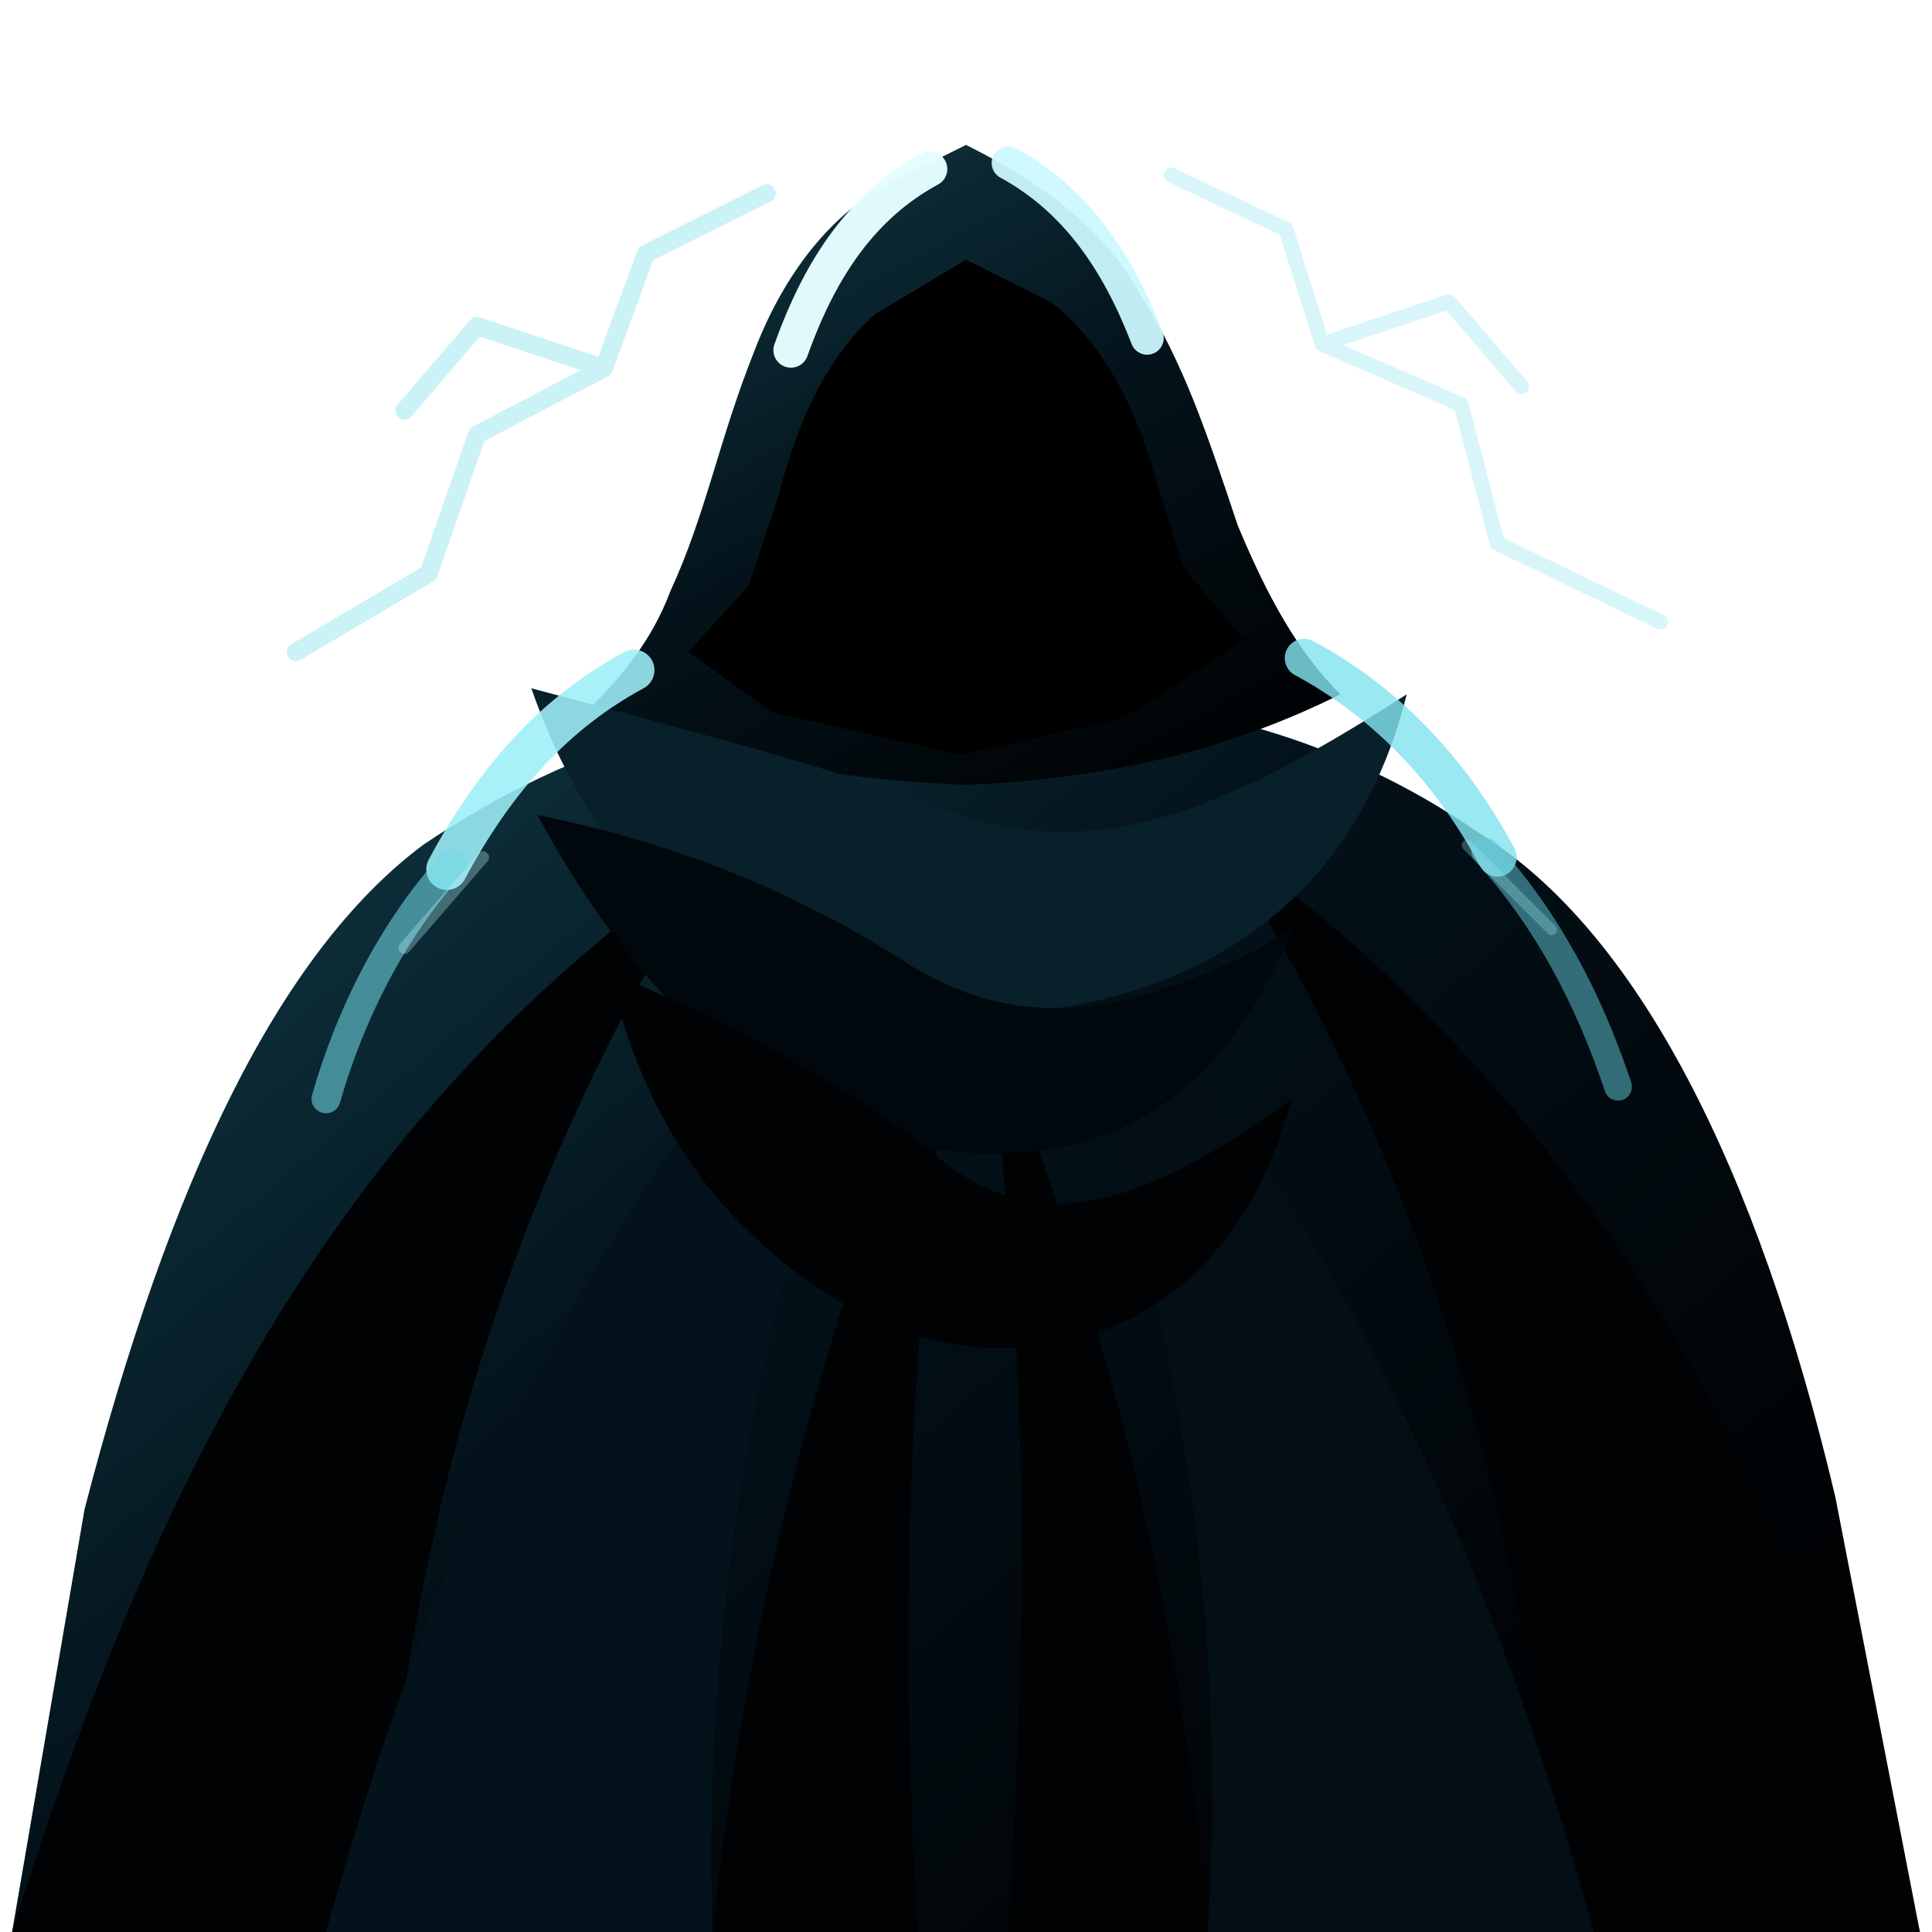
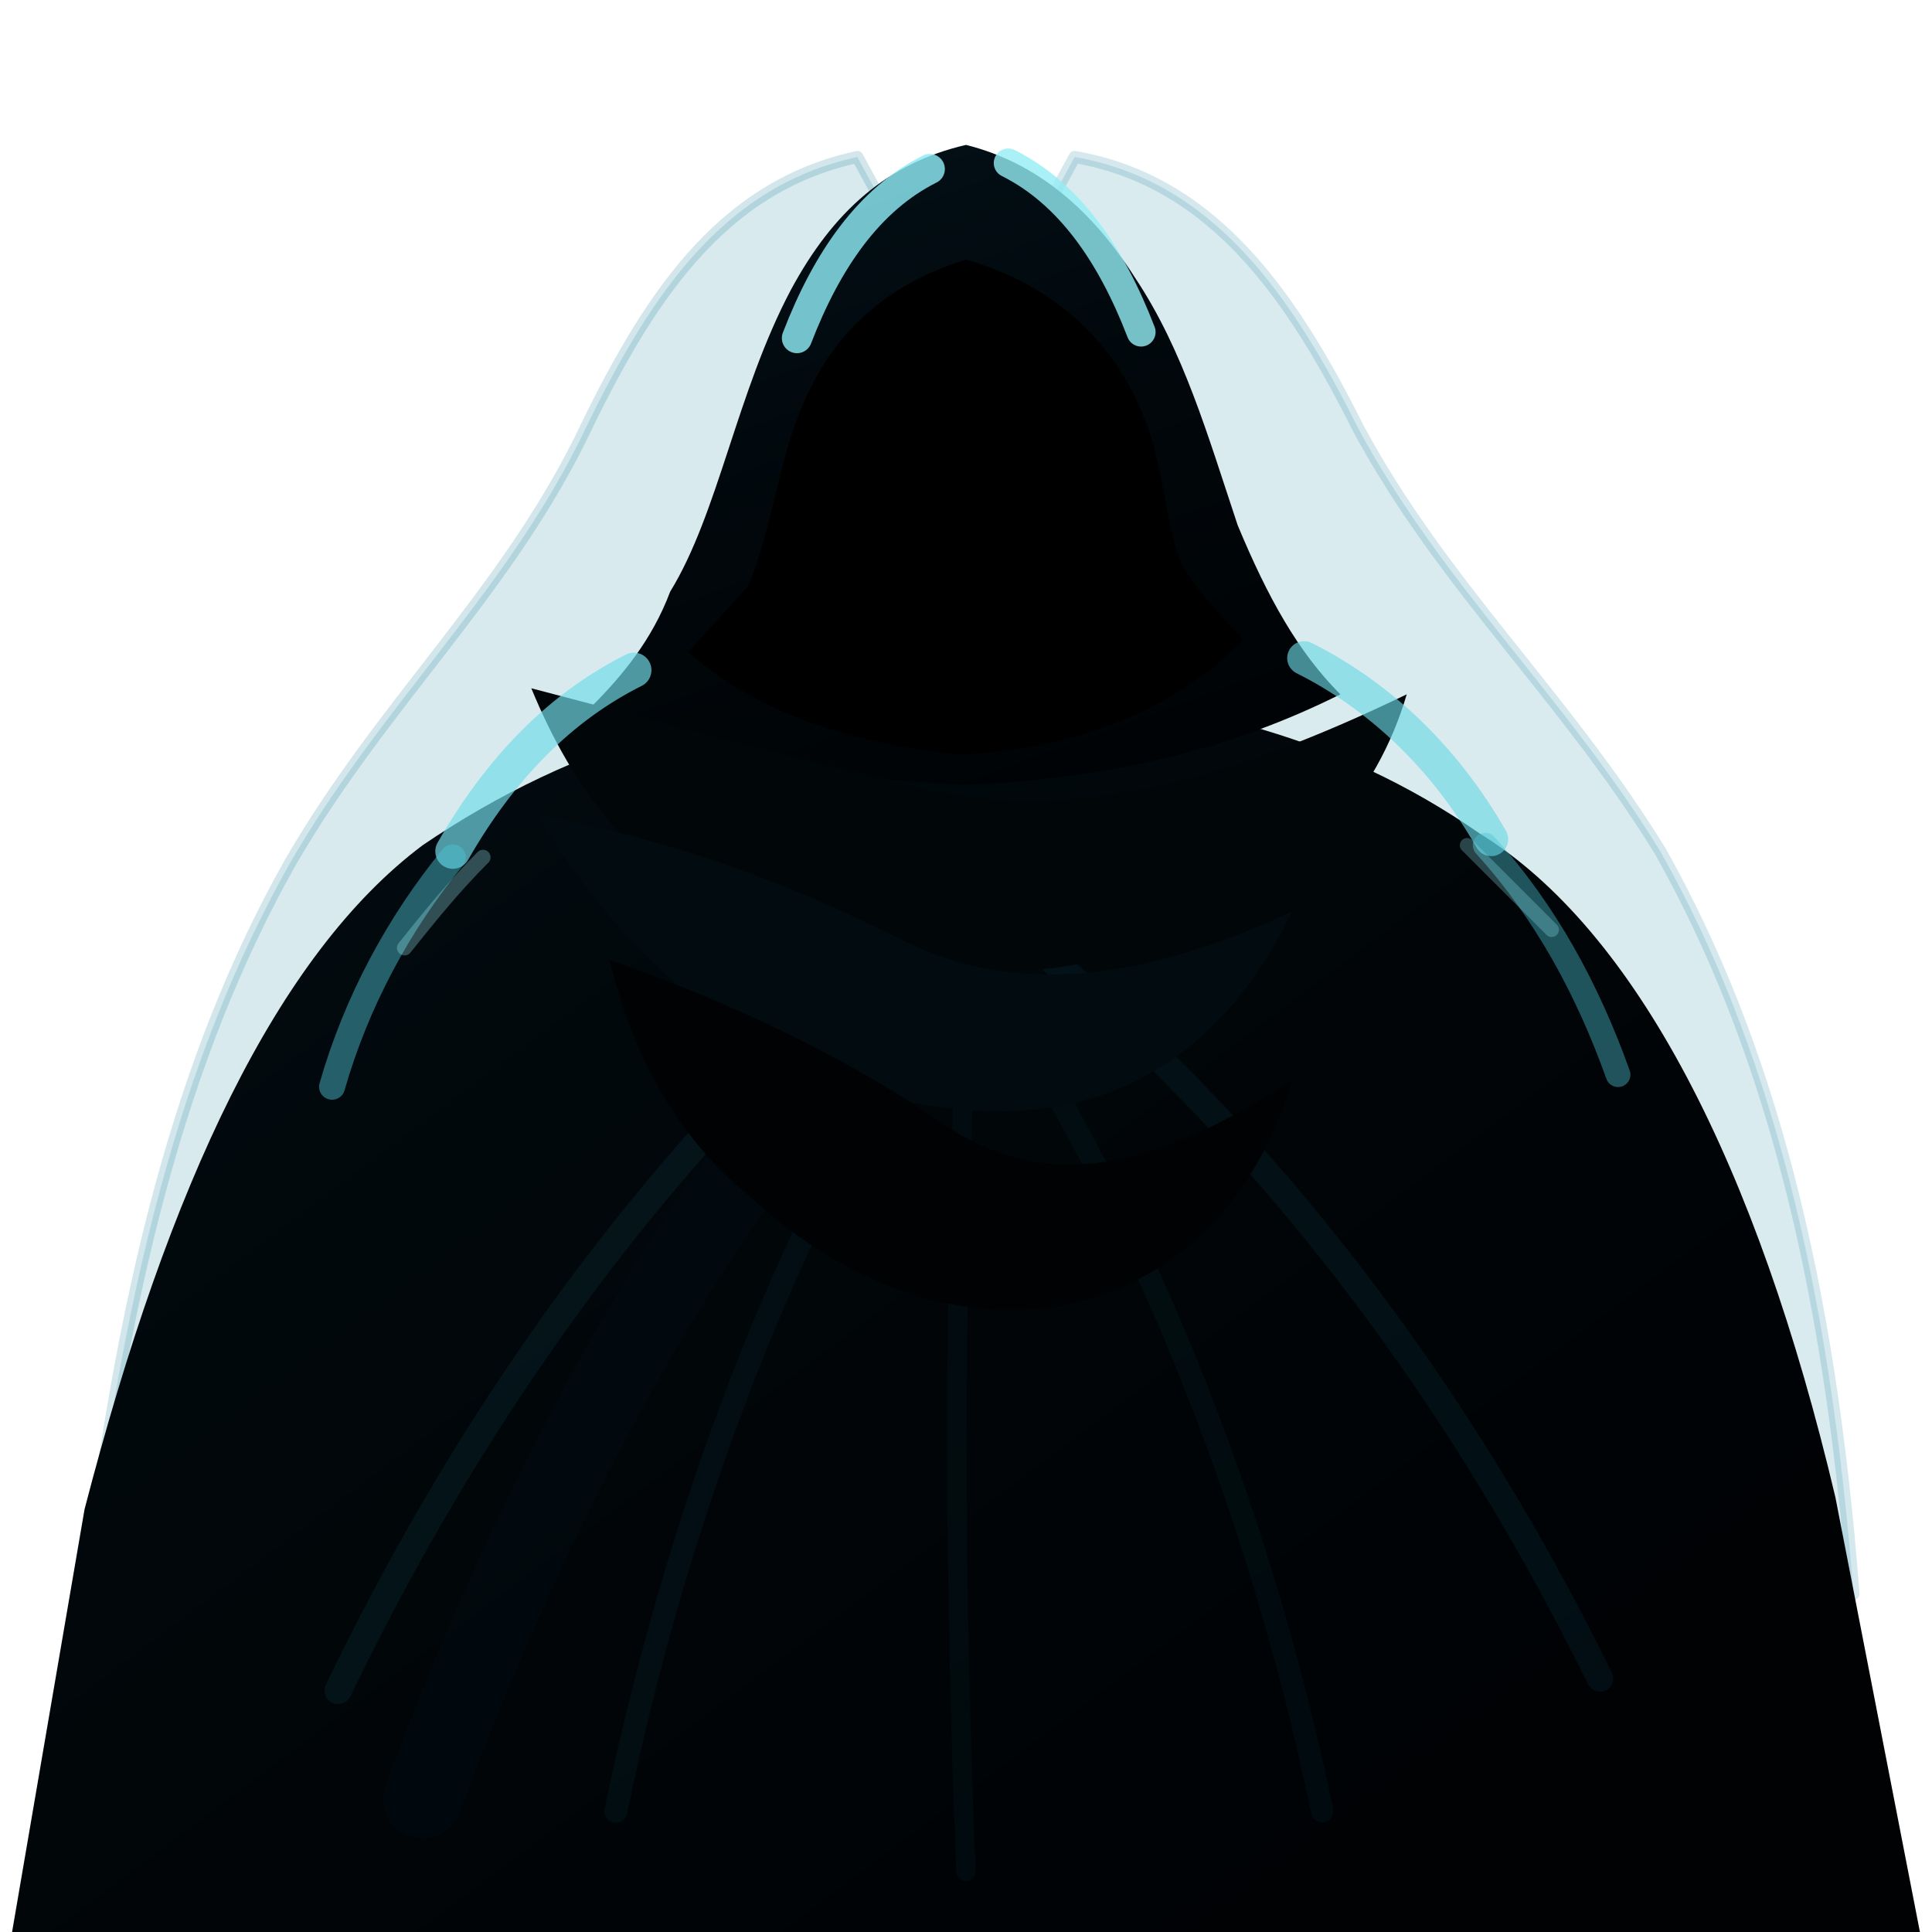
- <svg xmlns="http://www.w3.org/2000/svg" viewBox="0 0 32 32" role="img" aria-labelledby="v207m-title v207m-desc" data-brand-v20-micro-candidate="v20.7-reference-micro-volumetric-anchors" data-brand-reference-decision="not-reference-approved">
+ <svg xmlns="http://www.w3.org/2000/svg" viewBox="0 0 32 32" role="img" aria-labelledby="v208m-title v208m-desc" data-brand-v20-micro-candidate="v20.8-reference-micro-spectral-anchors" data-brand-reference-decision="not-reference-approved">
  <defs>
-     <linearGradient id="m207-cloak" x1="6" y1="12" x2="23" y2="32" gradientUnits="userSpaceOnUse">
-       <stop stop-color="#0e3440" />
-       <stop offset=".42" stop-color="#031119" />
+     <linearGradient id="m208-cloak" x1="7" y1="12" x2="22" y2="32" gradientUnits="userSpaceOnUse">
+       <stop stop-color="#020b10" />
+       <stop offset=".42" stop-color="#010609" />
      <stop offset="1" stop-color="#000204" />
    </linearGradient>
-     <linearGradient id="m207-hood" x1="13" y1="2" x2="19" y2="13" gradientUnits="userSpaceOnUse">
-       <stop stop-color="#0f3540" />
-       <stop offset=".5" stop-color="#04131b" />
+     <linearGradient id="m208-hood" x1="14" y1="2" x2="18" y2="13" gradientUnits="userSpaceOnUse">
+       <stop stop-color="#031017" />
+       <stop offset=".5" stop-color="#01070b" />
      <stop offset="1" stop-color="#000305" />
    </linearGradient>
  </defs>
-   <g data-brand-micro-field-rear="" aria-hidden="true" fill="none" stroke-linecap="round" stroke-linejoin="round">
-     <path d="M12.7 3.2L10.7 4.2L10 6.1L7.9 7.2L7.1 9.5L4.9 10.8M10 6.1L7.9 5.4L6.7 6.8" stroke="#65d9e9" stroke-opacity=".34" stroke-width=".3" />
-     <path d="M19.4 2.9L21.3 3.8L21.9 5.7L24.2 6.7L24.8 9L27.5 10.3M21.9 5.7L24 5L25.2 6.4" stroke="#7be1ee" stroke-opacity=".3" stroke-width=".25" />
+   <g data-brand-micro-field-rear="" aria-hidden="true" stroke-linejoin="round">
+     <path d="M14.2 2.6C11.9 3.1 10.7 5 9.6 7.3C8.3 9.9 6.3 11.7 4.8 14.3C3 17.5 2 21.4 1.4 26.7C3.2 23.8 4.7 20.9 6.5 18.4C8.3 15.8 10.2 14 11.5 11.7C12.9 9.3 13.4 5.7 14.8 3.7Z" fill="#0a7895" fill-opacity=".16" stroke="#0a7895" stroke-opacity=".18" stroke-width=".2" />
+     <path d="M17.8 2.6C20.1 3 21.4 4.9 22.5 7.1C23.9 9.7 25.9 11.5 27.5 14.1C29.3 17.3 30.3 21.2 30.7 26.4C29 23.6 27.4 20.7 25.6 18.2C23.8 15.7 21.8 13.8 20.5 11.6C19.1 9.2 18.6 5.7 17.2 3.7Z" fill="#0a7895" fill-opacity=".15" stroke="#0a7895" stroke-opacity=".17" stroke-width=".2" />
  </g>
  <g data-brand-micro-figure="">
-     <path id="v207m-cloak" data-brand-micro-cloak="" d="M16 11.5C12.4 11.4 9.5 12.3 7 14C4.6 15.8 2.8 19.6 1.4 25L.2 32H31.8L30.4 24.8C29.1 19.3 27.1 15.4 24.5 13.8C22.2 12.2 19.4 11.4 16 11.5Z" fill="url(#m207-cloak)" />
-     <g data-brand-micro-folds="">
-       <path d="M.2 32C2.4 25 5.4 18.5 11.9 14.1C8.3 19.7 6.6 25.9 6.3 32Z" fill="#000204" />
-       <path d="M31.8 32C29.9 25.1 26.5 18.3 20.2 13.9C23.7 19.5 25.5 25.7 25.7 32Z" fill="#000204" />
-       <path d="M5.4 32C7.4 24.8 10.5 18.5 15 14.7C12.8 20.4 11.6 26.2 11.8 32Z" fill="#04131b" />
-       <path d="M26.4 32C24.4 24.7 21.2 18.4 17 14.6C19.2 20.2 20.4 26 20 32Z" fill="#030e15" />
-       <path d="M11.8 32C12.5 25.5 14.2 20.3 15.8 16.9C15 22.4 14.9 27.3 15.2 32Z" fill="#000204" />
-       <path d="M20 32C19.5 25.5 17.7 20.1 16.3 16.7C17.1 22.4 17 27.3 16.7 32Z" fill="#000204" />
+     <path id="v208m-cloak" data-brand-micro-cloak="" d="M16 11.5C12.4 11.4 9.5 12.3 7 14C4.6 15.8 2.8 19.6 1.4 25L.2 32H31.8L30.4 24.8C29.1 19.3 27.1 15.4 24.5 13.8C22.2 12.2 19.4 11.4 16 11.5Z" fill="url(#m208-cloak)" />
+     <g data-brand-micro-folds="" fill="none" stroke-linecap="round">
+       <path d="M14.7 15.8C11.6 18.5 8.3 22.4 5.6 28" stroke="#0a303b" stroke-opacity=".32" stroke-width=".45" />
+       <path d="M15.6 16.3C13.2 20 11.3 24.7 10.2 30" stroke="#072630" stroke-opacity=".27" stroke-width=".38" />
+       <path d="M17.3 15.8C20.4 18.4 23.8 22.3 26.5 27.8" stroke="#092e39" stroke-opacity=".3" stroke-width=".44" />
+       <path d="M16.4 16.3C18.8 20 20.8 24.7 21.9 30" stroke="#07242e" stroke-opacity=".25" stroke-width=".37" />
+       <path d="M16 17C15.8 21.5 15.8 26.2 16 31" stroke="#061d25" stroke-opacity=".28" stroke-width=".32" />
+       <path d="M7 29.8C9.1 24.1 12 19.1 15.2 16" stroke="#020b10" stroke-opacity=".7" stroke-width="1.3" />
    </g>
-     <path id="v207m-hood" data-brand-micro-hood="" d="M16 2.4L14.8 3C13.8 3.5 13 4.5 12.5 5.8C11.9 7.3 11.7 8.5 11.1 9.8C10.8 10.6 10.3 11.2 9.8 11.7C11.6 12.5 13.6 12.9 16 13C18.4 12.9 20.4 12.4 22.2 11.5C21.5 10.8 21 9.9 20.5 8.7C20 7.2 19.6 6 18.9 4.9C18.4 4 17.6 3.2 16 2.4Z" fill="url(#m207-hood)" />
-     <path id="v207m-face" data-brand-micro-face="" d="M16 4.3L14.5 5.2C13.7 5.9 13.2 7 12.9 8.2L12.4 9.7L11.4 10.8L12.8 11.8L15.9 12.5L18.6 11.9L20.6 10.6L19.6 9.4L19.1 7.8C18.8 6.7 18.2 5.6 17.4 5L16 4.3Z" fill="#000" />
+     <path id="v208m-hood" data-brand-micro-hood="" d="M16 2.4C14.7 2.7 13.8 3.5 13.1 4.8C12.2 6.5 11.9 8.5 11.1 9.8C10.8 10.6 10.3 11.2 9.8 11.7C11.5 12.5 13.6 12.9 16 13C18.4 12.9 20.4 12.4 22.2 11.5C21.5 10.8 21 9.9 20.5 8.7C20 7.2 19.6 5.8 18.8 4.6C18.1 3.5 17.2 2.7 16 2.4Z" fill="url(#m208-hood)" />
+     <path id="v208m-face" data-brand-micro-face="" d="M16 4.3C14.7 4.7 13.8 5.5 13.3 6.7C12.9 7.6 12.8 8.7 12.4 9.7L11.4 10.8C12.4 11.7 13.9 12.3 15.9 12.5C17.8 12.4 19.4 11.8 20.6 10.6C20.1 10.1 19.8 9.7 19.6 9.4C19.3 8.8 19.3 7.7 18.9 6.8C18.4 5.6 17.4 4.7 16 4.3Z" fill="#000" />
    <g data-brand-micro-cowl="">
-       <path d="M8.8 11.4C11.4 12.1 13.8 12.7 15.9 13.5C18.3 14.3 20.5 13.3 23.3 11.5C22.8 13.5 21.7 15 20 15.9C17.5 17.2 14.5 17 12.2 15.8C10.6 14.9 9.5 13.4 8.8 11.4Z" fill="#07202a" />
-       <path d="M8.9 13.5C11.4 14 13.4 14.9 15.1 16C16.9 17.1 18.8 16.9 21.4 15.4C20.3 18.1 18.5 19.2 16.2 19.1C13.5 19 10.9 17.2 8.9 13.5Z" fill="#01080d" />
-       <path d="M10.1 16.1C12.2 17 14.1 18 15.7 19.3C17.2 20.4 18.8 20.1 21.4 18.2C20.8 20.4 19.5 21.8 17.7 22.2C15.6 22.7 13.7 21.7 12.3 20.3C11.3 19.3 10.5 17.9 10.1 16.1Z" fill="#000204" />
+       <path d="M8.8 11.4C11.1 12 13.3 12.6 15.5 13.1C17.9 13.6 20.4 12.9 23.3 11.5C22.8 13.2 21.6 14.5 19.9 15.3C17.4 16.5 14.5 16.3 12.2 15.2C10.5 14.4 9.5 13.1 8.8 11.4Z" fill="#010609" />
+       <path d="M8.9 13.5C11.1 13.9 13 14.6 14.8 15.5C16.7 16.5 18.8 16.3 21.4 15.1C20.3 17.4 18.5 18.5 16.3 18.4C13.6 18.3 10.9 16.8 8.9 13.5Z" fill="#020b10" />
+       <path d="M10.1 15.9C12.1 16.6 14 17.5 15.6 18.6C17.2 19.7 18.9 19.5 21.4 17.9C20.8 19.9 19.5 21.2 17.7 21.6C15.7 22 13.8 21.1 12.4 19.8C11.3 18.9 10.5 17.6 10.1 15.9Z" fill="#000204" />
    </g>
    <g data-brand-micro-rim="" fill="none" stroke-linecap="round">
-       <path d="M15.4 2.8C14.3 3.4 13.6 4.4 13.1 5.8" stroke="#e4fdff" stroke-opacity=".98" stroke-width=".58" />
-       <path d="M16.7 2.7C17.8 3.3 18.5 4.3 19 5.6" stroke="#cdf8ff" stroke-opacity=".94" stroke-width=".55" />
-       <path d="M10.5 11.1C9.2 11.8 8.2 12.9 7.4 14.4" stroke="#9eeff8" stroke-opacity=".88" stroke-width=".68" />
-       <path d="M21.6 10.9C22.9 11.6 24 12.7 24.8 14.2" stroke="#82e3ef" stroke-opacity=".82" stroke-width=".64" />
-       <path d="M7.5 14.3C6.5 15.4 5.8 16.8 5.4 18.2" stroke="#72dce9" stroke-opacity=".56" stroke-width=".48" />
-       <path d="M24.6 14.1C25.6 15.2 26.3 16.5 26.8 18" stroke="#63cfdf" stroke-opacity=".5" stroke-width=".46" />
+       <path d="M15.4 2.8C14.4 3.3 13.7 4.3 13.2 5.6" stroke="#8eeaf3" stroke-opacity=".82" stroke-width=".5" />
+       <path d="M16.7 2.7C17.7 3.2 18.4 4.2 18.9 5.5" stroke="#94edf5" stroke-opacity=".8" stroke-width=".48" />
+       <path d="M10.5 11.1C9.3 11.7 8.3 12.7 7.5 14.1" stroke="#71dce8" stroke-opacity=".68" stroke-width=".58" />
+       <path d="M21.6 10.9C22.8 11.5 23.9 12.5 24.7 13.9" stroke="#6bd7e4" stroke-opacity=".64" stroke-width=".56" />
+       <path d="M7.5 14.2C6.6 15.3 5.9 16.6 5.5 18" stroke="#50c5d5" stroke-opacity=".46" stroke-width=".43" />
+       <path d="M24.6 14C25.6 15.1 26.3 16.4 26.8 17.8" stroke="#4bc1d1" stroke-opacity=".42" stroke-width=".41" />
    </g>
  </g>
  <g data-brand-micro-field-front="" aria-hidden="true" fill="none" stroke-linecap="round">
-     <path d="M8 14.2L6.7 15.7" stroke="#bdf8ff" stroke-opacity=".32" stroke-width=".2" />
-     <path d="M24.3 14L25.7 15.4" stroke="#a7f1fa" stroke-opacity=".28" stroke-width=".18" />
+     <path d="M8 14.2C7.5 14.7 7.1 15.2 6.7 15.7" stroke="#9feef5" stroke-opacity=".3" stroke-width=".25" />
+     <path d="M24.3 14C24.8 14.5 25.3 15 25.7 15.4" stroke="#93e9f2" stroke-opacity=".28" stroke-width=".24" />
  </g>
</svg>
